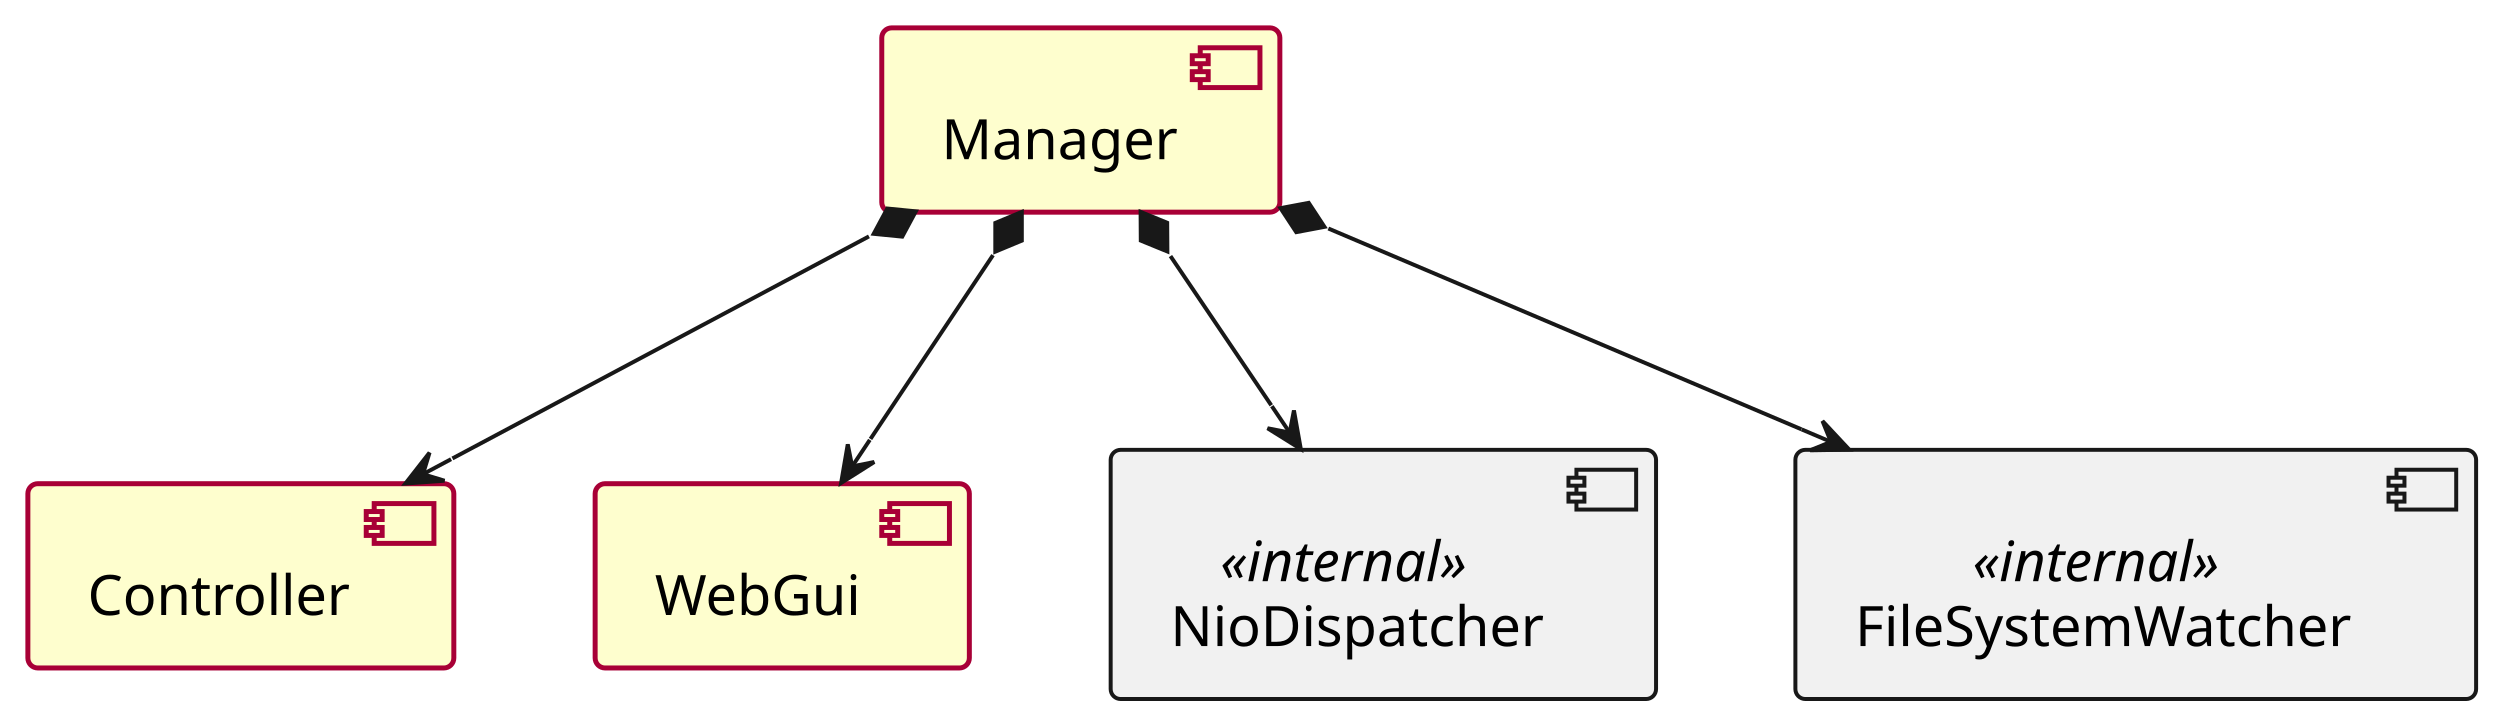
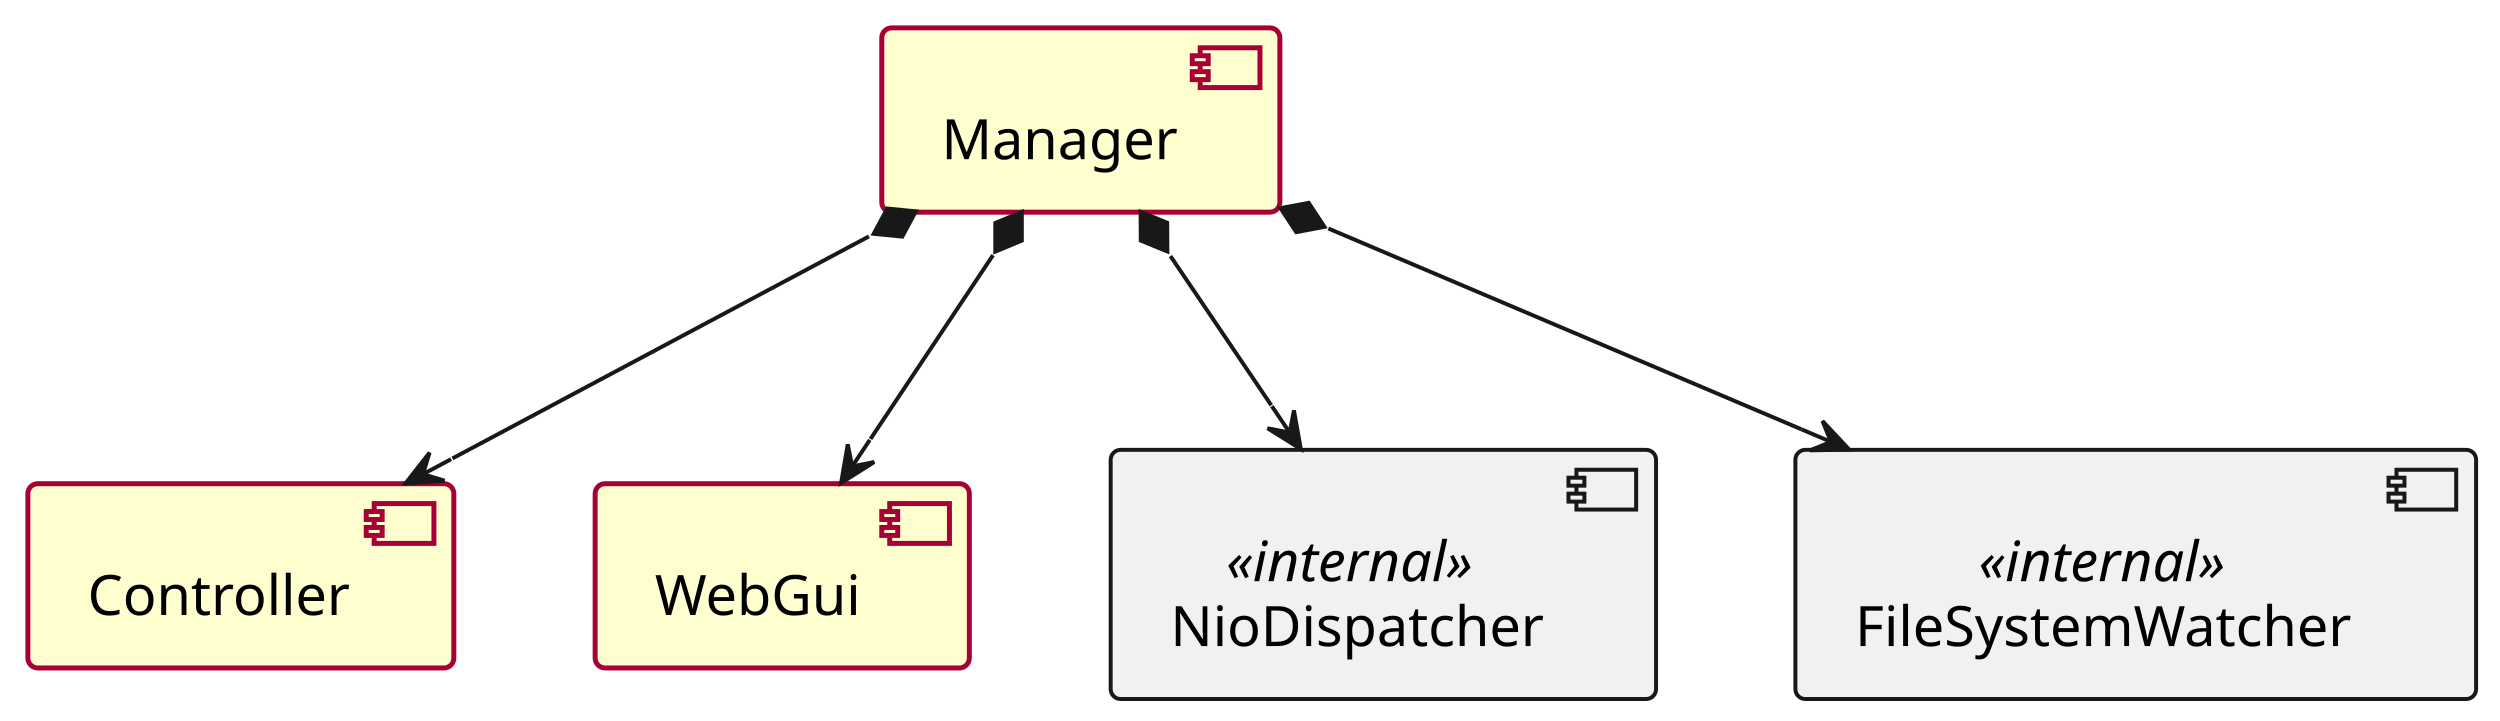
<svg xmlns="http://www.w3.org/2000/svg" contentStyleType="text/css" height="181px" preserveAspectRatio="none" style="width:628px;height:181px;background:#FFFFFF;" version="1.1" viewBox="0 0 628 181" width="628px" zoomAndPan="magnify">
  <defs />
  <g>
    <g id="elem_Manager">
      <rect fill="#FEFECE" height="46.297" rx="2.5" ry="2.5" style="stroke:#A80036;stroke-width:1.25;" width="100" x="221.5" y="7" />
      <rect fill="#FEFECE" height="10" style="stroke:#A80036;stroke-width:1.25;" width="15" x="301.5" y="12" />
      <rect fill="#FEFECE" height="2" style="stroke:#A80036;stroke-width:1.25;" width="4" x="299.5" y="14" />
      <rect fill="#FEFECE" height="2" style="stroke:#A80036;stroke-width:1.25;" width="4" x="299.5" y="18" />
      <text fill="#000000" font-family="sans-serif" font-size="14" lengthAdjust="spacing" textLength="60" x="236.5" y="39.995">Manager</text>
    </g>
    <g id="elem_Controller">
      <rect fill="#FEFECE" height="46.297" rx="2.5" ry="2.5" style="stroke:#A80036;stroke-width:1.25;" width="107" x="7" y="121.5" />
      <rect fill="#FEFECE" height="10" style="stroke:#A80036;stroke-width:1.25;" width="15" x="94" y="126.5" />
      <rect fill="#FEFECE" height="2" style="stroke:#A80036;stroke-width:1.25;" width="4" x="92" y="128.5" />
      <rect fill="#FEFECE" height="2" style="stroke:#A80036;stroke-width:1.25;" width="4" x="92" y="132.5" />
      <text fill="#000000" font-family="sans-serif" font-size="14" lengthAdjust="spacing" textLength="67" x="22" y="154.495">Controller</text>
    </g>
    <g id="elem_WebGui">
      <rect fill="#FEFECE" height="46.297" rx="2.5" ry="2.5" style="stroke:#A80036;stroke-width:1.25;" width="94" x="149.5" y="121.5" />
      <rect fill="#FEFECE" height="10" style="stroke:#A80036;stroke-width:1.25;" width="15" x="223.5" y="126.5" />
      <rect fill="#FEFECE" height="2" style="stroke:#A80036;stroke-width:1.25;" width="4" x="221.5" y="128.5" />
      <rect fill="#FEFECE" height="2" style="stroke:#A80036;stroke-width:1.25;" width="4" x="221.5" y="132.5" />
      <text fill="#000000" font-family="sans-serif" font-size="14" lengthAdjust="spacing" textLength="54" x="164.5" y="154.495">WebGui</text>
    </g>
    <g id="elem_NioDispatcher">
      <rect fill="#F1F1F1" height="62.594" rx="2.5" ry="2.5" style="stroke:#181818;stroke-width:1.0;" width="137" x="279" y="113" />
      <rect fill="#F1F1F1" height="10" style="stroke:#181818;stroke-width:1.0;" width="15" x="396" y="118" />
      <rect fill="#F1F1F1" height="2" style="stroke:#181818;stroke-width:1.0;" width="4" x="394" y="120" />
      <rect fill="#F1F1F1" height="2" style="stroke:#181818;stroke-width:1.0;" width="4" x="394" y="124" />
-       <text fill="#000000" font-family="sans-serif" font-size="14" font-style="italic" lengthAdjust="spacing" textLength="72" x="306.5" y="145.995">«internal»</text>
+       <text fill="#000000" font-family="sans-serif" font-size="14" font-style="italic" lengthAdjust="spacing" textLength="69" x="308" y="145.995">«internal»</text>
      <text fill="#000000" font-family="sans-serif" font-size="14" lengthAdjust="spacing" textLength="97" x="294" y="162.292">NioDispatcher</text>
    </g>
    <g id="elem_FileSystemWatcher">
      <rect fill="#F1F1F1" height="62.594" rx="2.5" ry="2.5" style="stroke:#181818;stroke-width:1.0;" width="171" x="451" y="113" />
      <rect fill="#F1F1F1" height="10" style="stroke:#181818;stroke-width:1.0;" width="15" x="602" y="118" />
      <rect fill="#F1F1F1" height="2" style="stroke:#181818;stroke-width:1.0;" width="4" x="600" y="120" />
      <rect fill="#F1F1F1" height="2" style="stroke:#181818;stroke-width:1.0;" width="4" x="600" y="124" />
-       <text fill="#000000" font-family="sans-serif" font-size="14" font-style="italic" lengthAdjust="spacing" textLength="72" x="495.5" y="145.995">«internal»</text>
+       <text fill="#000000" font-family="sans-serif" font-size="14" font-style="italic" lengthAdjust="spacing" textLength="69" x="497" y="145.995">«internal»</text>
      <text fill="#000000" font-family="sans-serif" font-size="14" lengthAdjust="spacing" textLength="131" x="466" y="162.292">FileSystemWatcher</text>
    </g>
    <g id="link_Manager_Controller">
      <path d="M218.28,59.38 C186.26,76.45 145.65,98.1 113.65,115.16 " fill="none" id="Manager-Controller" style="stroke:#181818;stroke-width:1.0;" />
      <polygon fill="#181818" points="230.06,53.09,222.884,52.382,219.47,58.734,226.647,59.442,230.06,53.09" style="stroke:#181818;stroke-width:1.0;" />
      <polygon fill="#181818" points="101.84,121.46,111.664,120.757,106.252,119.108,107.901,113.697,101.84,121.46" style="stroke:#181818;stroke-width:1.0;" />
      <line style="stroke:#181818;stroke-width:1.0;" x1="106.252" x2="113.31" y1="119.108" y2="115.345" />
    </g>
    <g id="link_Manager_WebGui">
      <path d="M249.44,64.1 C239.73,78.65 228.37,95.7 218.66,110.27 " fill="none" id="Manager-WebGui" style="stroke:#181818;stroke-width:1.0;" />
      <polygon fill="#181818" points="256.68,53.23,250.023,56.002,250.021,63.213,256.678,60.441,256.68,53.23" style="stroke:#181818;stroke-width:1.0;" />
      <polygon fill="#181818" points="211.29,121.32,219.612,116.053,214.065,117.161,212.957,111.613,211.29,121.32" style="stroke:#181818;stroke-width:1.0;" />
      <line style="stroke:#181818;stroke-width:1.0;" x1="214.065" x2="218.495" y1="117.161" y2="110.505" />
    </g>
    <g id="link_Manager_NioDispatcher">
      <path d="M294.02,64.33 C301.96,76.09 310.99,89.45 319.34,101.81 " fill="none" id="Manager-NioDispatcher" style="stroke:#181818;stroke-width:1.0;" />
      <polygon fill="#181818" points="286.52,53.23,286.568,60.441,293.243,63.17,293.195,55.959,286.52,53.23" style="stroke:#181818;stroke-width:1.0;" />
      <polygon fill="#181818" points="326.76,112.8,325.037,103.103,323.961,108.657,318.408,107.581,326.76,112.8" style="stroke:#181818;stroke-width:1.0;" />
      <line style="stroke:#181818;stroke-width:1.0;" x1="323.961" x2="319.485" y1="108.657" y2="102.03" />
    </g>
    <g id="link_Manager_FileSystemWatcher">
      <path d="M333.68,57.4 C369.12,72.44 414,91.5 452.53,107.85 " fill="none" id="Manager-FileSystemWatcher" style="stroke:#181818;stroke-width:1.0;" />
      <polygon fill="#181818" points="321.66,52.29,325.618,58.318,332.705,56.982,328.746,50.954,321.66,52.29" style="stroke:#181818;stroke-width:1.0;" />
      <polygon fill="#181818" points="464.53,112.95,457.806,105.753,459.927,110.998,454.683,113.118,464.53,112.95" style="stroke:#181818;stroke-width:1.0;" />
      <line style="stroke:#181818;stroke-width:1.0;" x1="459.927" x2="452.565" y1="110.998" y2="107.865" />
    </g>
  </g>
</svg>
